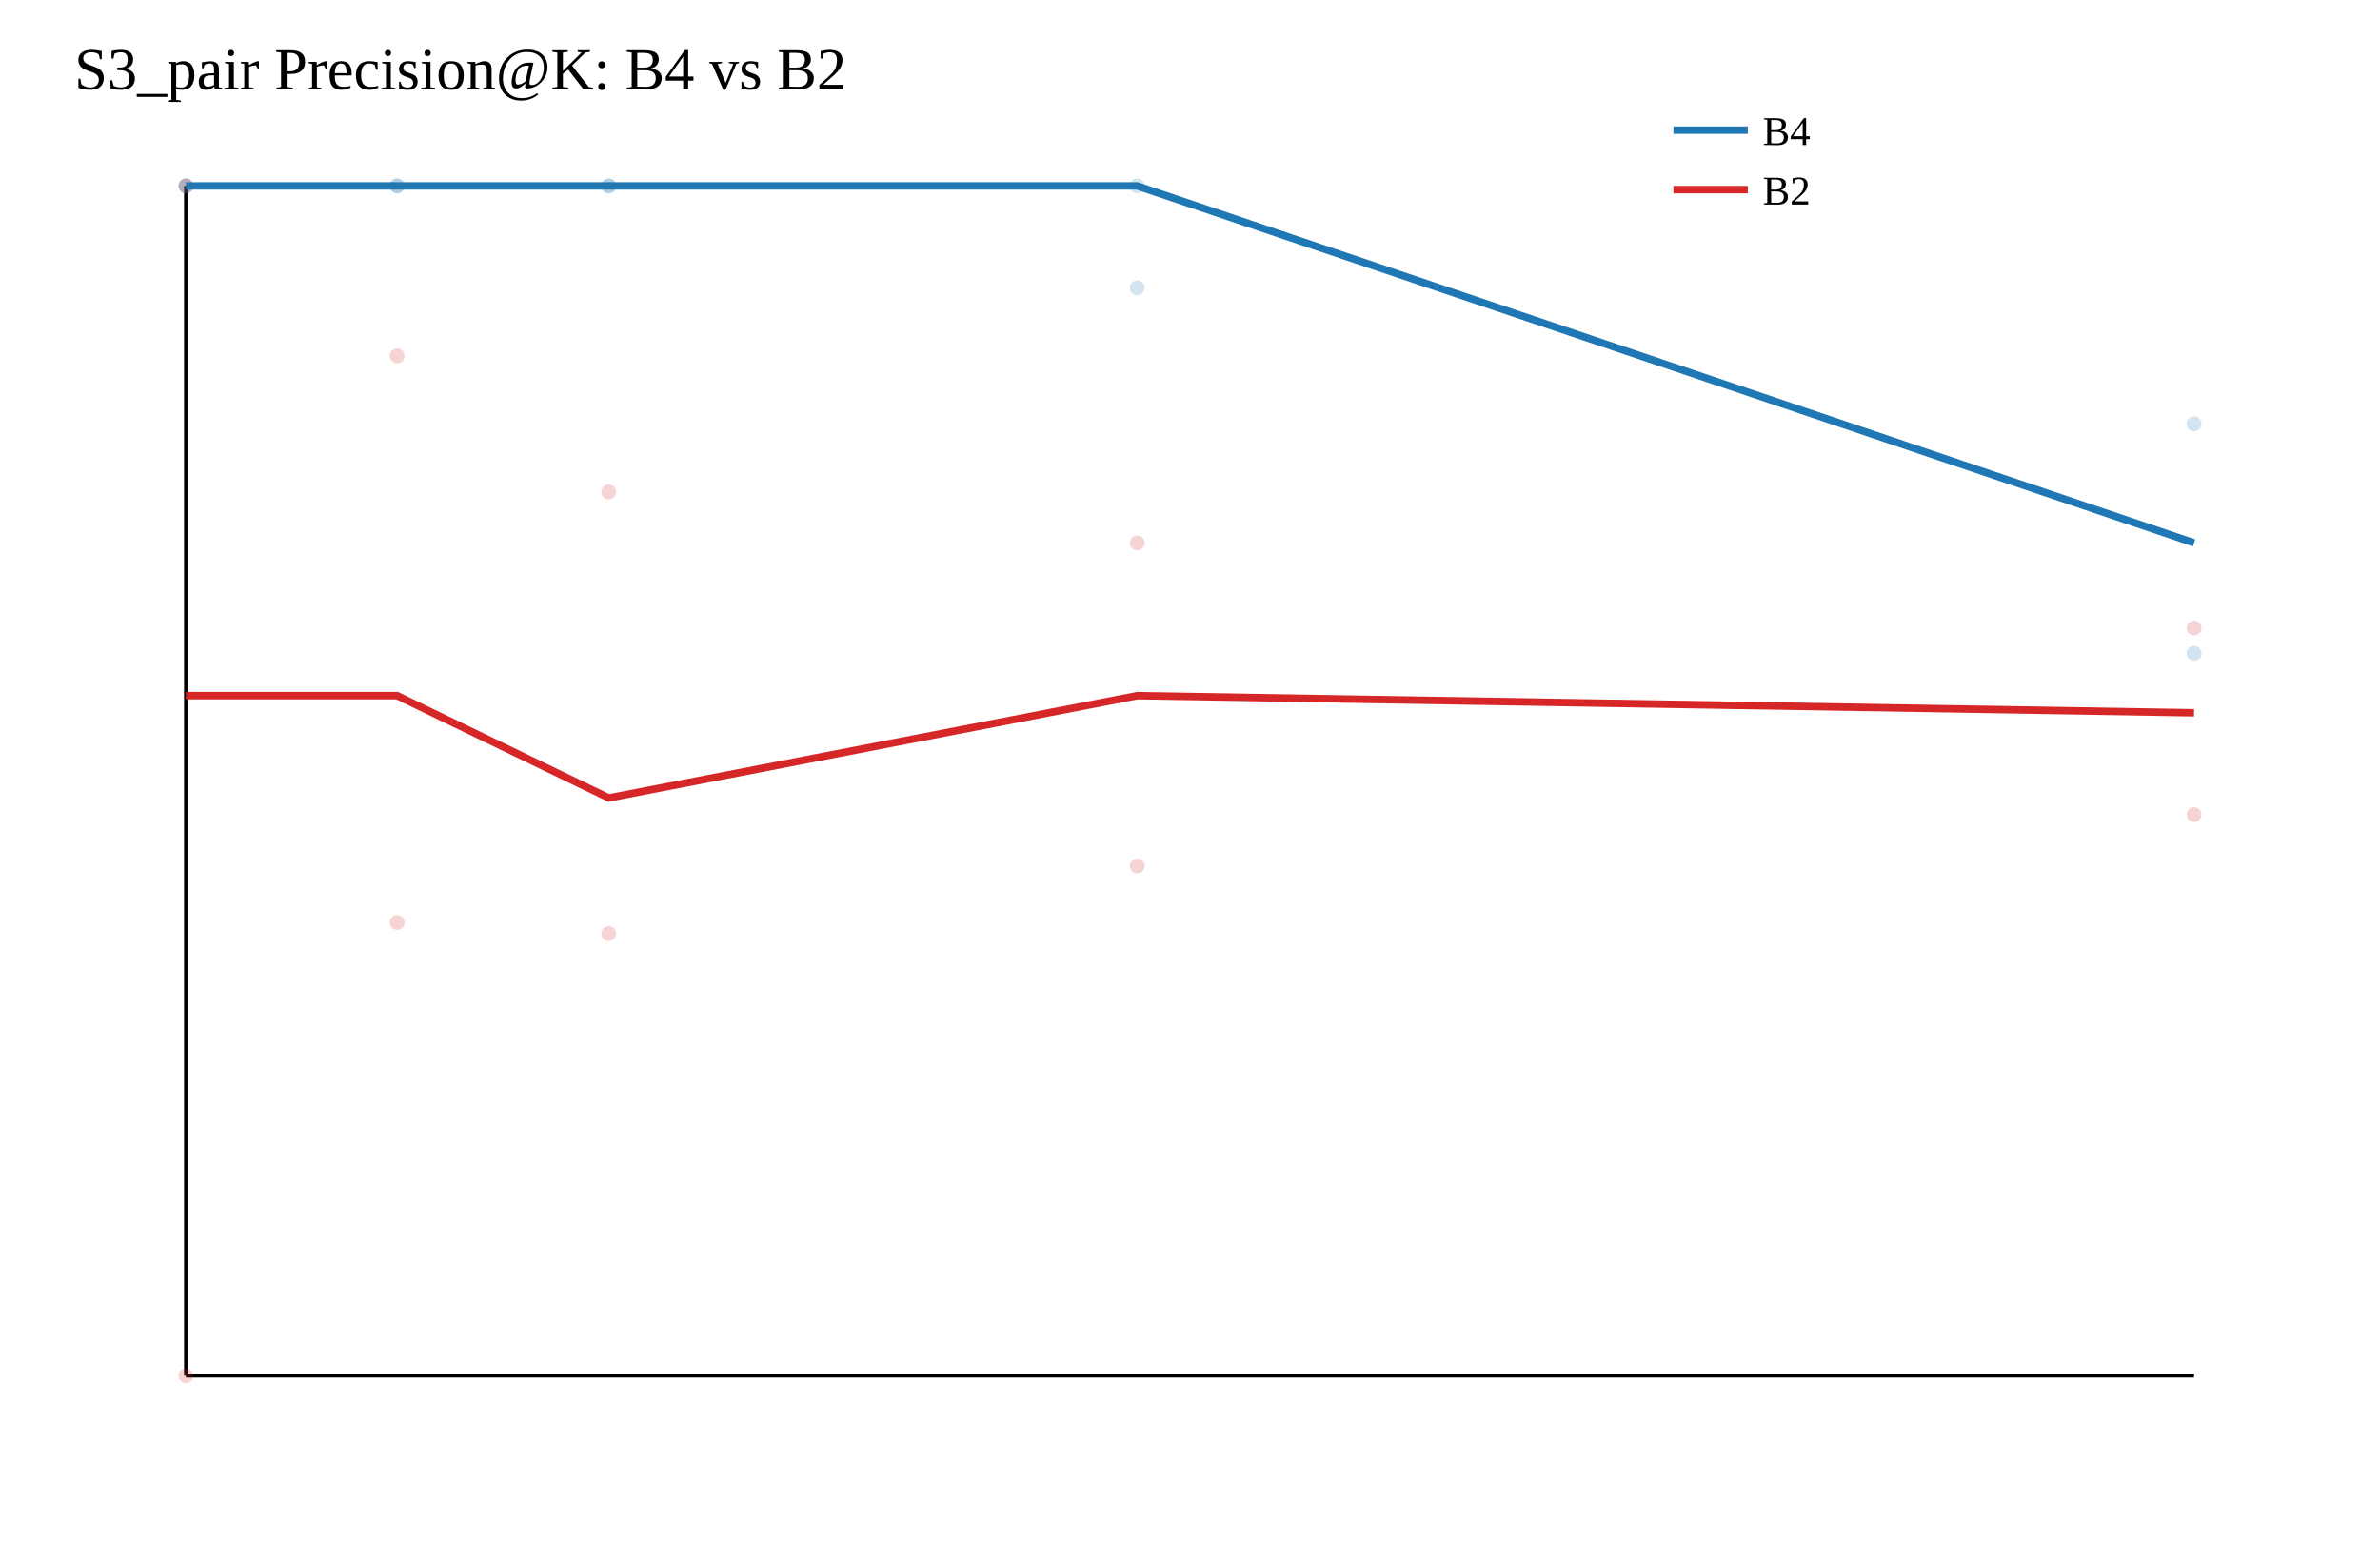
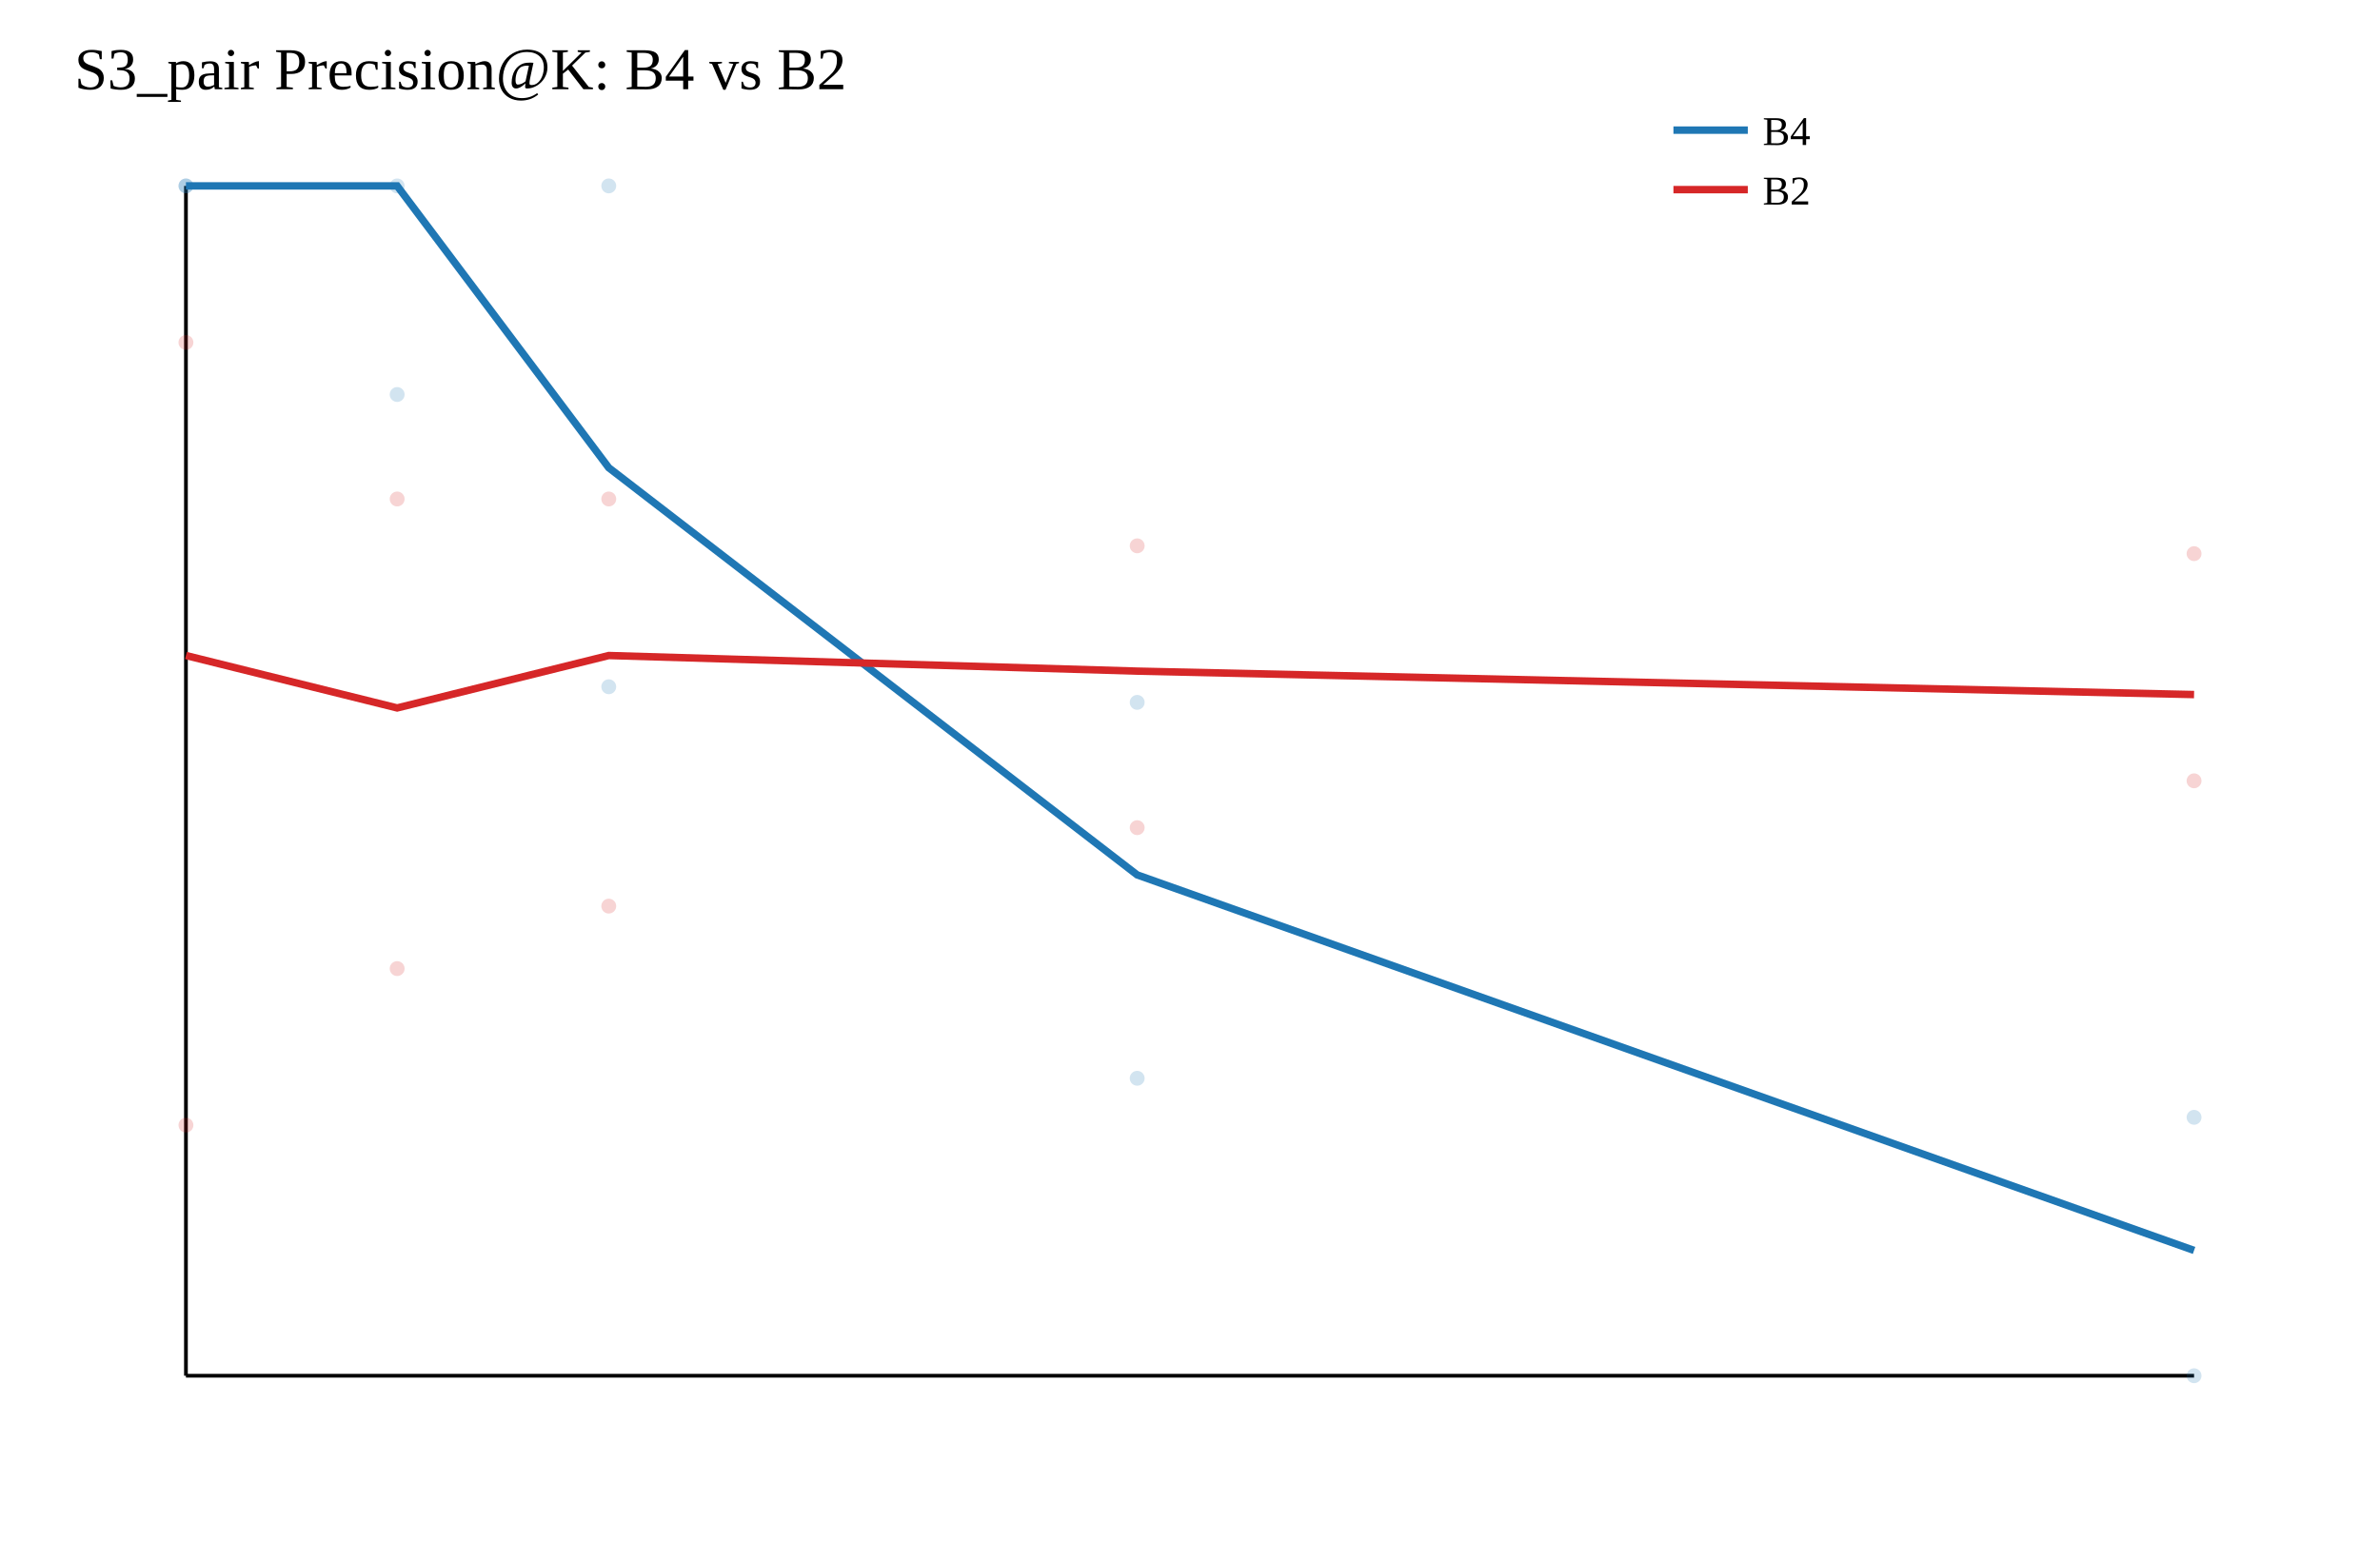
<svg xmlns="http://www.w3.org/2000/svg" width="640" height="420">
  <text x="20" y="24" font-size="16">S3_pair Precision@K: B4 vs B2</text>
  <line x1="50" y1="370" x2="590" y2="370" stroke="black" />
  <line x1="50" y1="370" x2="50" y2="50" stroke="black" />
  <circle cx="50.0" cy="50.0" r="2" fill="#1f77b4" opacity="0.2" />
-   <circle cx="106.8" cy="50.0" r="2" fill="#1f77b4" opacity="0.2" />
-   <circle cx="163.7" cy="50.0" r="2" fill="#1f77b4" opacity="0.2" />
-   <circle cx="305.8" cy="77.4" r="2" fill="#1f77b4" opacity="0.2" />
-   <circle cx="590.0" cy="175.7" r="2" fill="#1f77b4" opacity="0.2" />
+   <circle cx="106.8" cy="106.1" r="2" fill="#1f77b4" opacity="0.2" />
+   <circle cx="163.7" cy="184.7" r="2" fill="#1f77b4" opacity="0.2" />
+   <circle cx="305.8" cy="290.0" r="2" fill="#1f77b4" opacity="0.2" />
+   <circle cx="590.0" cy="370.0" r="2" fill="#1f77b4" opacity="0.2" />
  <circle cx="50.0" cy="50.0" r="2" fill="#1f77b4" opacity="0.2" />
  <circle cx="106.8" cy="50.0" r="2" fill="#1f77b4" opacity="0.2" />
  <circle cx="163.7" cy="50.0" r="2" fill="#1f77b4" opacity="0.2" />
-   <circle cx="305.8" cy="50.0" r="2" fill="#1f77b4" opacity="0.2" />
-   <circle cx="590.0" cy="114.0" r="2" fill="#1f77b4" opacity="0.2" />
-   <circle cx="50.0" cy="370.0" r="2" fill="#d62728" opacity="0.2" />
-   <circle cx="106.8" cy="248.1" r="2" fill="#d62728" opacity="0.2" />
-   <circle cx="163.7" cy="251.1" r="2" fill="#d62728" opacity="0.2" />
-   <circle cx="305.8" cy="232.9" r="2" fill="#d62728" opacity="0.2" />
-   <circle cx="590.0" cy="219.1" r="2" fill="#d62728" opacity="0.2" />
-   <circle cx="50.0" cy="50.0" r="2" fill="#d62728" opacity="0.2" />
-   <circle cx="106.8" cy="95.7" r="2" fill="#d62728" opacity="0.2" />
-   <circle cx="163.7" cy="132.3" r="2" fill="#d62728" opacity="0.2" />
-   <circle cx="305.8" cy="146.0" r="2" fill="#d62728" opacity="0.2" />
-   <circle cx="590.0" cy="168.9" r="2" fill="#d62728" opacity="0.2" />
-   <polyline fill="none" stroke="#1f77b4" stroke-width="2" points="50.0,50.0 106.8,50.0 163.7,50.0 305.8,50.0 590.0,146.0" />
+   <circle cx="305.8" cy="188.9" r="2" fill="#1f77b4" opacity="0.2" />
+   <circle cx="590.0" cy="300.5" r="2" fill="#1f77b4" opacity="0.2" />
+   <circle cx="50.0" cy="302.6" r="2" fill="#d62728" opacity="0.2" />
+   <circle cx="106.8" cy="260.5" r="2" fill="#d62728" opacity="0.2" />
+   <circle cx="163.7" cy="243.7" r="2" fill="#d62728" opacity="0.2" />
+   <circle cx="305.8" cy="222.6" r="2" fill="#d62728" opacity="0.2" />
+   <circle cx="590.0" cy="210.0" r="2" fill="#d62728" opacity="0.2" />
+   <circle cx="50.0" cy="92.1" r="2" fill="#d62728" opacity="0.2" />
+   <circle cx="106.8" cy="134.2" r="2" fill="#d62728" opacity="0.2" />
+   <circle cx="163.7" cy="134.2" r="2" fill="#d62728" opacity="0.2" />
+   <circle cx="305.8" cy="146.8" r="2" fill="#d62728" opacity="0.2" />
+   <circle cx="590.0" cy="148.9" r="2" fill="#d62728" opacity="0.2" />
+   <polyline fill="none" stroke="#1f77b4" stroke-width="2" points="50.0,50.0 106.8,50.0 163.7,125.8 305.8,235.3 590.0,336.3" />
  <line x1="450" y1="35" x2="470" y2="35" stroke="#1f77b4" stroke-width="2" />
  <text x="474" y="39" font-size="11">B4</text>
-   <polyline fill="none" stroke="#d62728" stroke-width="2" points="50.0,187.1 106.8,187.1 163.7,214.6 305.8,187.1 590.0,191.7" />
+   <polyline fill="none" stroke="#d62728" stroke-width="2" points="50.0,176.3 106.8,190.4 163.7,176.3 305.8,180.5 590.0,186.8" />
  <line x1="450" y1="51" x2="470" y2="51" stroke="#d62728" stroke-width="2" />
  <text x="474" y="55" font-size="11">B2</text>
</svg>
